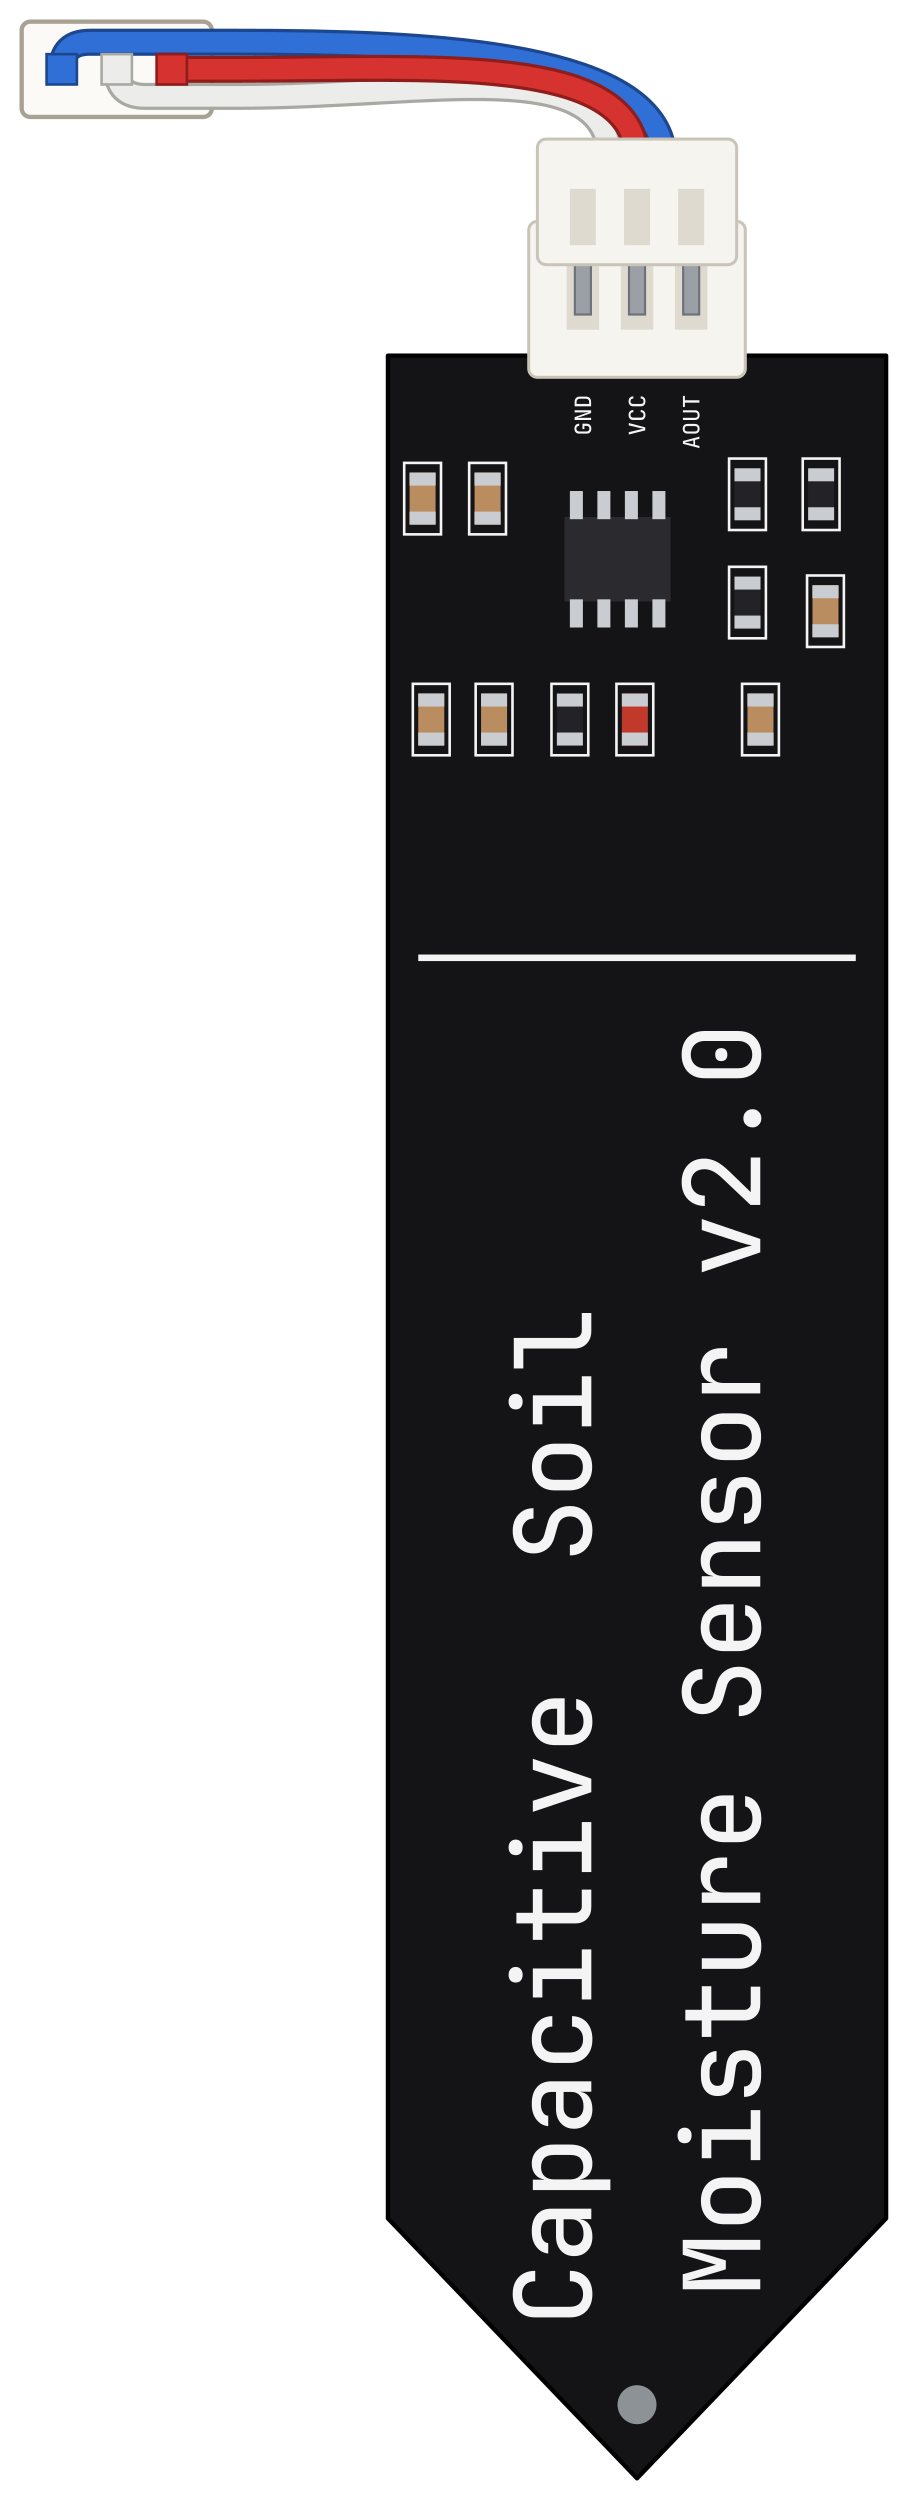
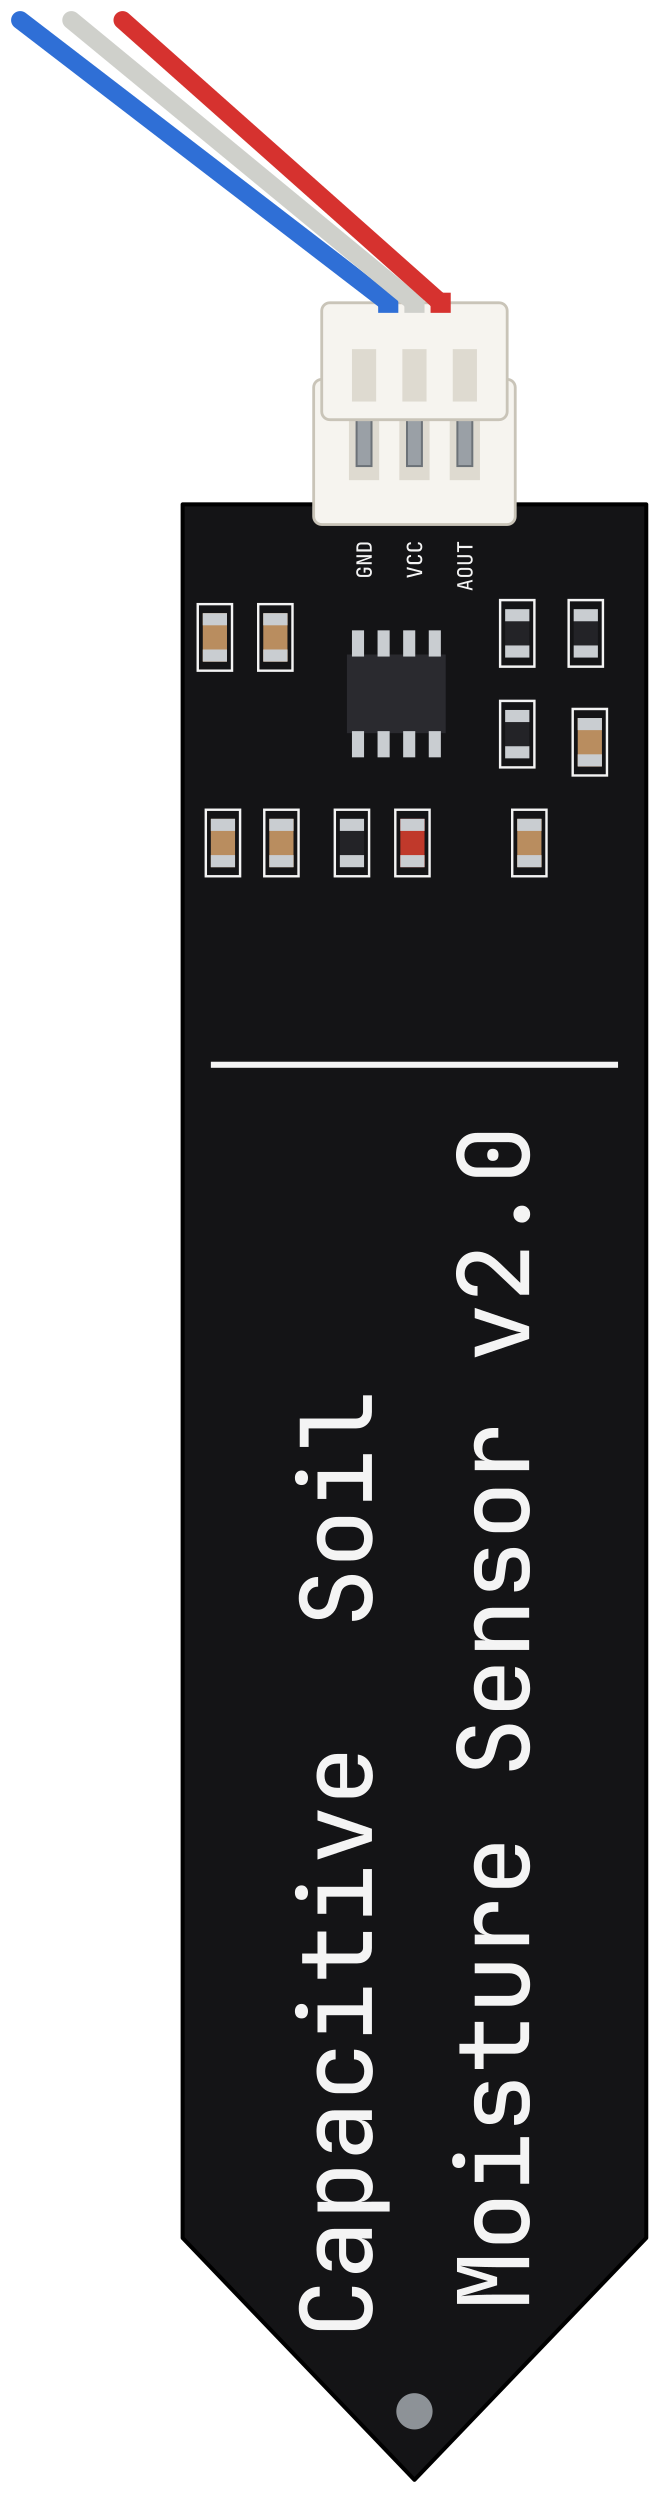
- <svg xmlns="http://www.w3.org/2000/svg" version="1.1" width="41.91mm" height="115.42mm" viewBox="0 0 41.91 115.42">
+ <svg xmlns="http://www.w3.org/2000/svg" version="1.1" width="33.06mm" height="124.02mm" viewBox="0 0 33.06 124.02">
  <g id="breadboard">
-     <g transform="translate(-66.09,-48.78)">
-       <g transform="translate(83,164.2) rotate(-90)">
+     <g transform="translate(-67.94,-50.98)">
+       <g transform="translate(76,175) rotate(-90)">
        <path d="M1 12.5L13 1H99V24H13Z" fill="#141416" stroke="#000000" stroke-width="0.2" stroke-linejoin="round" />
        <circle cx="4.4" cy="12.5" r="0.9" fill="#8d9297" />
        <path d="M9.51 10.44Q9.01 10.44 8.72 10.16Q8.43 9.88 8.43 9.4V7.8Q8.43 7.32 8.72 7.04Q9.01 6.76 9.51 6.76Q10 6.76 10.29 7.04Q10.58 7.32 10.58 7.8H10.1Q10.1 7.51 9.94 7.35Q9.78 7.19 9.51 7.19Q9.23 7.19 9.07 7.35Q8.92 7.51 8.92 7.8V9.4Q8.92 9.69 9.07 9.85Q9.23 10.01 9.51 10.01Q9.78 10.01 9.94 9.85Q10.1 9.69 10.1 9.4H10.58Q10.58 9.88 10.29 10.16Q10 10.44 9.51 10.44ZM12.16 10.44Q11.74 10.44 11.5 10.2Q11.26 9.97 11.26 9.59Q11.26 9.22 11.51 8.99Q11.76 8.76 12.17 8.76H12.96V8.55Q12.96 8.06 12.41 8.06Q12.17 8.06 12.02 8.15Q11.87 8.24 11.86 8.4H11.38Q11.41 8.07 11.68 7.86Q11.95 7.64 12.41 7.64Q12.91 7.64 13.18 7.88Q13.45 8.11 13.45 8.54V10.39H12.97V9.89H12.96Q12.93 10.14 12.72 10.29Q12.5 10.44 12.16 10.44ZM12.29 10.03Q12.6 10.03 12.78 9.88Q12.96 9.73 12.96 9.47V9.11H12.22Q12.01 9.11 11.88 9.24Q11.75 9.36 11.75 9.57Q11.75 9.78 11.89 9.91Q12.03 10.03 12.29 10.03ZM14.31 11.27V7.69H14.79V8.21H14.8Q14.84 7.95 15.03 7.8Q15.23 7.64 15.53 7.64Q15.93 7.64 16.17 7.92Q16.41 8.19 16.41 8.65V9.42Q16.41 9.89 16.17 10.17Q15.93 10.44 15.53 10.44Q15.23 10.44 15.04 10.29Q14.84 10.13 14.8 9.87H14.79L14.8 10.49V11.27ZM15.36 10.02Q15.63 10.02 15.78 9.88Q15.93 9.74 15.93 9.42V8.66Q15.93 8.35 15.78 8.21Q15.63 8.07 15.36 8.07Q15.1 8.07 14.95 8.23Q14.8 8.39 14.8 8.68V9.4Q14.8 9.69 14.95 9.85Q15.1 10.02 15.36 10.02ZM18.04 10.44Q17.62 10.44 17.38 10.2Q17.14 9.97 17.14 9.59Q17.14 9.22 17.39 8.99Q17.64 8.76 18.05 8.76H18.84V8.55Q18.84 8.06 18.29 8.06Q18.05 8.06 17.9 8.15Q17.75 8.24 17.74 8.4H17.26Q17.29 8.07 17.56 7.86Q17.83 7.64 18.29 7.64Q18.79 7.64 19.06 7.88Q19.33 8.11 19.33 8.54V10.39H18.85V9.89H18.84Q18.81 10.14 18.6 10.29Q18.38 10.44 18.04 10.44ZM18.17 10.03Q18.48 10.03 18.66 9.88Q18.84 9.73 18.84 9.47V9.11H18.1Q17.89 9.11 17.76 9.24Q17.63 9.36 17.63 9.57Q17.63 9.78 17.77 9.91Q17.91 10.03 18.17 10.03ZM21.27 10.44Q20.77 10.44 20.48 10.16Q20.18 9.88 20.18 9.4V8.68Q20.18 8.2 20.48 7.92Q20.77 7.64 21.27 7.64Q21.74 7.64 22.04 7.9Q22.33 8.15 22.34 8.59H21.86Q21.85 8.34 21.69 8.21Q21.53 8.07 21.27 8.07Q20.99 8.07 20.83 8.23Q20.66 8.39 20.66 8.68V9.4Q20.66 9.69 20.83 9.85Q20.99 10.01 21.27 10.01Q21.53 10.01 21.69 9.87Q21.85 9.74 21.86 9.5H22.34Q22.33 9.93 22.04 10.19Q21.74 10.44 21.27 10.44ZM23.11 10.39V9.95H24.05V8.13H23.2V7.69H24.54V9.95H25.42V10.39ZM24.25 7.22Q24.08 7.22 23.98 7.13Q23.89 7.05 23.89 6.9Q23.89 6.75 23.98 6.66Q24.08 6.57 24.25 6.57Q24.41 6.57 24.51 6.66Q24.61 6.75 24.61 6.9Q24.61 7.05 24.51 7.13Q24.41 7.22 24.25 7.22ZM27.38 10.39Q27.03 10.39 26.83 10.19Q26.62 9.99 26.62 9.65V8.13H25.86V7.69H26.62V6.93H27.11V7.69H28.2V8.13H27.11V9.65Q27.11 9.78 27.19 9.86Q27.26 9.95 27.39 9.95H28.18V10.39ZM28.99 10.39V9.95H29.93V8.13H29.08V7.69H30.42V9.95H31.3V10.39ZM30.13 7.22Q29.96 7.22 29.86 7.13Q29.77 7.05 29.77 6.9Q29.77 6.75 29.86 6.66Q29.96 6.57 30.13 6.57Q30.3 6.57 30.39 6.66Q30.49 6.75 30.49 6.9Q30.49 7.05 30.39 7.13Q30.3 7.22 30.13 7.22ZM32.68 10.39 31.77 7.69H32.28L32.85 9.46Q32.9 9.62 32.94 9.77Q32.98 9.92 33 10.01Q33.02 9.92 33.05 9.77Q33.09 9.62 33.14 9.46L33.71 7.69H34.22L33.3 10.39ZM35.93 10.44Q35.44 10.44 35.15 10.15Q34.85 9.86 34.85 9.36V8.72Q34.85 8.22 35.15 7.93Q35.44 7.64 35.93 7.64Q36.25 7.64 36.5 7.77Q36.74 7.9 36.87 8.14Q37.01 8.37 37.01 8.68V9.16H35.33V9.4Q35.33 9.69 35.49 9.86Q35.65 10.03 35.93 10.03Q36.17 10.03 36.32 9.94Q36.47 9.85 36.5 9.69H36.98Q36.93 10.04 36.65 10.24Q36.36 10.44 35.93 10.44ZM35.33 8.68V8.81H36.53V8.68Q36.53 8.37 36.38 8.2Q36.22 8.04 35.93 8.04Q35.64 8.04 35.48 8.2Q35.33 8.37 35.33 8.68ZM44.77 10.44Q44.24 10.44 43.93 10.16Q43.61 9.88 43.61 9.4H44.1Q44.1 9.68 44.28 9.84Q44.46 10.01 44.77 10.01Q45.06 10.01 45.24 9.84Q45.41 9.68 45.41 9.4Q45.41 9.2 45.3 9.04Q45.19 8.89 44.98 8.84L44.45 8.69Q44.1 8.6 43.9 8.34Q43.7 8.08 43.7 7.73Q43.7 7.44 43.83 7.22Q43.96 7 44.19 6.88Q44.43 6.76 44.74 6.76Q45.05 6.76 45.29 6.88Q45.52 7 45.66 7.22Q45.79 7.43 45.79 7.72H45.31Q45.31 7.48 45.15 7.34Q44.99 7.19 44.74 7.19Q44.48 7.19 44.33 7.34Q44.17 7.48 44.17 7.72Q44.17 7.91 44.27 8.04Q44.38 8.17 44.56 8.22L45.11 8.37Q45.48 8.47 45.68 8.74Q45.89 9.02 45.89 9.4Q45.89 9.72 45.75 9.95Q45.61 10.18 45.36 10.31Q45.11 10.44 44.77 10.44ZM47.69 10.43Q47.2 10.43 46.9 10.14Q46.61 9.86 46.61 9.35V8.73Q46.61 8.22 46.9 7.94Q47.2 7.65 47.69 7.65Q48.18 7.65 48.48 7.94Q48.77 8.22 48.77 8.73V9.35Q48.77 9.86 48.48 10.14Q48.18 10.43 47.69 10.43ZM47.69 10Q47.96 10 48.12 9.85Q48.28 9.69 48.28 9.39V8.69Q48.28 8.39 48.12 8.23Q47.96 8.08 47.69 8.08Q47.42 8.08 47.26 8.23Q47.1 8.39 47.1 8.69V9.39Q47.1 9.69 47.26 9.85Q47.42 10 47.69 10ZM49.57 10.39V9.95H50.51V8.13H49.66V7.69H51V9.95H51.88V10.39ZM50.71 7.22Q50.54 7.22 50.44 7.13Q50.35 7.05 50.35 6.9Q50.35 6.75 50.44 6.66Q50.54 6.57 50.71 6.57Q50.87 6.57 50.97 6.66Q51.07 6.75 51.07 6.9Q51.07 7.05 50.97 7.13Q50.87 7.22 50.71 7.22ZM53.97 10.39Q53.6 10.39 53.38 10.17Q53.16 9.96 53.16 9.6V7.25H52.24V6.81H53.65V9.59Q53.65 9.76 53.74 9.85Q53.83 9.95 53.99 9.95H54.8V10.39Z" fill="#f4f4f4" />
        <path d="M9.73 18.19V14.61H10.42L10.86 16.15L11.32 14.61H12.01V18.19H11.55V16.55Q11.55 16.29 11.56 15.97Q11.57 15.66 11.58 15.34Q11.6 15.02 11.62 14.77L11.06 16.6H10.65L10.11 14.81Q10.15 15.17 10.17 15.61Q10.19 16.05 10.19 16.55V18.19ZM13.81 18.23Q13.32 18.23 13.02 17.94Q12.73 17.66 12.73 17.15V16.53Q12.73 16.02 13.02 15.74Q13.32 15.45 13.81 15.45Q14.3 15.45 14.6 15.74Q14.89 16.02 14.89 16.53V17.15Q14.89 17.66 14.6 17.94Q14.3 18.23 13.81 18.23ZM13.81 17.8Q14.08 17.8 14.24 17.65Q14.4 17.49 14.4 17.19V16.49Q14.4 16.19 14.24 16.03Q14.08 15.88 13.81 15.88Q13.54 15.88 13.38 16.03Q13.22 16.19 13.22 16.49V17.19Q13.22 17.49 13.38 17.65Q13.54 17.8 13.81 17.8ZM15.69 18.19V17.75H16.63V15.93H15.78V15.49H17.12V17.75H18V18.19ZM16.83 15.02Q16.66 15.02 16.56 14.93Q16.47 14.85 16.47 14.7Q16.47 14.55 16.56 14.46Q16.66 14.37 16.83 14.37Q17 14.37 17.09 14.46Q17.19 14.55 17.19 14.7Q17.19 14.85 17.09 14.93Q17 15.02 16.83 15.02ZM19.58 18.23Q19.12 18.23 18.87 18.02Q18.61 17.82 18.61 17.44H19.09Q19.09 17.62 19.22 17.72Q19.35 17.82 19.58 17.82H19.8Q20.04 17.82 20.17 17.72Q20.3 17.62 20.3 17.43Q20.3 17.1 19.97 17.06L19.25 16.96Q18.96 16.91 18.8 16.72Q18.65 16.53 18.65 16.22Q18.65 15.86 18.89 15.66Q19.14 15.45 19.58 15.45H19.79Q20.2 15.45 20.46 15.65Q20.71 15.85 20.73 16.17H20.24Q20.23 16.03 20.11 15.94Q19.99 15.85 19.79 15.85H19.58Q19.36 15.85 19.24 15.95Q19.12 16.05 19.12 16.21Q19.12 16.48 19.39 16.52L20.07 16.62Q20.77 16.71 20.77 17.43Q20.77 17.81 20.52 18.02Q20.26 18.23 19.8 18.23ZM22.9 18.19Q22.55 18.19 22.35 17.99Q22.14 17.79 22.14 17.45V15.93H21.38V15.49H22.14V14.73H22.63V15.49H23.72V15.93H22.63V17.45Q22.63 17.58 22.71 17.66Q22.78 17.75 22.91 17.75H23.7V18.19ZM25.57 18.24Q25.09 18.24 24.81 17.96Q24.52 17.68 24.52 17.2V15.49H25.01V17.2Q25.01 17.48 25.16 17.65Q25.31 17.81 25.57 17.81Q25.83 17.81 25.98 17.65Q26.13 17.48 26.13 17.2V15.49H26.62V17.2Q26.62 17.68 26.33 17.96Q26.05 18.24 25.57 18.24ZM27.57 18.19V15.49H28.05V16.01H28.05Q28.09 15.75 28.28 15.6Q28.47 15.44 28.78 15.44Q29.2 15.44 29.43 15.7Q29.66 15.96 29.66 16.42V16.66H29.18V16.43Q29.18 15.87 28.62 15.87Q28.34 15.87 28.2 16.03Q28.05 16.19 28.05 16.49V18.19ZM31.45 18.24Q30.96 18.24 30.67 17.95Q30.37 17.66 30.37 17.16V16.52Q30.37 16.02 30.67 15.73Q30.96 15.44 31.45 15.44Q31.77 15.44 32.02 15.57Q32.26 15.7 32.39 15.94Q32.53 16.17 32.53 16.48V16.96H30.85V17.2Q30.85 17.49 31.01 17.66Q31.17 17.83 31.45 17.83Q31.69 17.83 31.84 17.74Q31.99 17.65 32.02 17.49H32.5Q32.45 17.84 32.17 18.04Q31.88 18.24 31.45 18.24ZM30.85 16.48V16.61H32.05V16.48Q32.05 16.17 31.9 16Q31.74 15.84 31.45 15.84Q31.16 15.84 31 16Q30.85 16.17 30.85 16.48ZM37.35 18.24Q36.82 18.24 36.51 17.96Q36.19 17.68 36.19 17.2H36.68Q36.68 17.48 36.86 17.64Q37.04 17.81 37.35 17.81Q37.64 17.81 37.82 17.64Q37.99 17.48 37.99 17.2Q37.99 17 37.88 16.84Q37.77 16.69 37.56 16.64L37.03 16.49Q36.68 16.4 36.48 16.14Q36.28 15.88 36.28 15.53Q36.28 15.24 36.41 15.02Q36.54 14.8 36.77 14.68Q37.01 14.56 37.32 14.56Q37.63 14.56 37.87 14.68Q38.1 14.8 38.24 15.02Q38.37 15.23 38.37 15.52H37.89Q37.89 15.28 37.73 15.14Q37.57 14.99 37.32 14.99Q37.06 14.99 36.91 15.14Q36.75 15.28 36.75 15.52Q36.75 15.71 36.85 15.84Q36.96 15.97 37.14 16.02L37.69 16.17Q38.06 16.27 38.26 16.54Q38.47 16.82 38.47 17.2Q38.47 17.52 38.33 17.75Q38.19 17.98 37.94 18.11Q37.69 18.24 37.35 18.24ZM40.27 18.24Q39.78 18.24 39.49 17.95Q39.19 17.66 39.19 17.16V16.52Q39.19 16.02 39.49 15.73Q39.78 15.44 40.27 15.44Q40.59 15.44 40.84 15.57Q41.08 15.7 41.21 15.94Q41.35 16.17 41.35 16.48V16.96H39.67V17.2Q39.67 17.49 39.83 17.66Q39.99 17.83 40.27 17.83Q40.51 17.83 40.66 17.74Q40.81 17.65 40.84 17.49H41.32Q41.27 17.84 40.99 18.04Q40.7 18.24 40.27 18.24ZM39.67 16.48V16.61H40.87V16.48Q40.87 16.17 40.72 16Q40.56 15.84 40.27 15.84Q39.98 15.84 39.82 16Q39.67 16.17 39.67 16.48ZM42.17 18.19V15.49H42.65V16.01H42.66Q42.69 15.74 42.88 15.59Q43.07 15.44 43.38 15.44Q43.78 15.44 44.02 15.7Q44.26 15.95 44.26 16.39V18.19H43.77V16.46Q43.77 16.17 43.63 16.01Q43.48 15.86 43.22 15.86Q42.96 15.86 42.81 16.02Q42.66 16.18 42.66 16.48V18.19ZM46.04 18.23Q45.58 18.23 45.33 18.02Q45.07 17.82 45.07 17.44H45.55Q45.55 17.62 45.68 17.72Q45.81 17.82 46.04 17.82H46.26Q46.5 17.82 46.63 17.72Q46.76 17.62 46.76 17.43Q46.76 17.1 46.43 17.06L45.71 16.96Q45.42 16.91 45.26 16.72Q45.11 16.53 45.11 16.22Q45.11 15.86 45.35 15.66Q45.6 15.45 46.04 15.45H46.25Q46.66 15.45 46.92 15.65Q47.17 15.85 47.19 16.17H46.7Q46.69 16.03 46.57 15.94Q46.45 15.85 46.25 15.85H46.04Q45.82 15.85 45.7 15.95Q45.58 16.05 45.58 16.21Q45.58 16.48 45.85 16.52L46.53 16.62Q47.23 16.71 47.23 17.43Q47.23 17.81 46.98 18.02Q46.72 18.23 46.26 18.23ZM49.09 18.23Q48.6 18.23 48.3 17.94Q48.01 17.66 48.01 17.15V16.53Q48.01 16.02 48.3 15.74Q48.6 15.45 49.09 15.45Q49.58 15.45 49.88 15.74Q50.17 16.02 50.17 16.53V17.15Q50.17 17.66 49.88 17.94Q49.58 18.23 49.09 18.23ZM49.09 17.8Q49.36 17.8 49.52 17.65Q49.68 17.49 49.68 17.19V16.49Q49.68 16.19 49.52 16.03Q49.36 15.88 49.09 15.88Q48.82 15.88 48.66 16.03Q48.5 16.19 48.5 16.49V17.19Q48.5 17.49 48.66 17.65Q48.82 17.8 49.09 17.8ZM51.09 18.19V15.49H51.57V16.01H51.57Q51.61 15.75 51.8 15.6Q51.99 15.44 52.3 15.44Q52.72 15.44 52.95 15.7Q53.18 15.96 53.18 16.42V16.66H52.7V16.43Q52.7 15.87 52.14 15.87Q51.86 15.87 51.72 16.03Q51.57 16.19 51.57 16.49V18.19ZM57.6 18.19 56.68 15.49H57.2L57.77 17.26Q57.82 17.42 57.86 17.57Q57.9 17.72 57.92 17.81Q57.94 17.72 57.97 17.57Q58.01 17.42 58.06 17.26L58.63 15.49H59.14L58.22 18.19ZM59.79 18.19V17.74L61 16.46Q61.24 16.21 61.34 16.01Q61.44 15.81 61.44 15.61Q61.44 15.33 61.28 15.16Q61.11 14.99 60.84 14.99Q60.56 14.99 60.39 15.17Q60.22 15.34 60.22 15.63H59.74Q59.75 15.14 60.05 14.85Q60.35 14.56 60.84 14.56Q61.34 14.56 61.64 14.85Q61.93 15.13 61.93 15.61Q61.93 15.87 61.8 16.15Q61.66 16.43 61.33 16.77L60.38 17.75H61.98V18.19ZM63.79 18.24Q63.6 18.24 63.49 18.12Q63.37 18.01 63.37 17.84Q63.37 17.65 63.49 17.53Q63.6 17.41 63.79 17.41Q63.98 17.41 64.09 17.53Q64.21 17.65 64.21 17.84Q64.21 18.01 64.09 18.12Q63.98 18.24 63.79 18.24ZM66.73 18.24Q66.23 18.24 65.93 17.95Q65.64 17.66 65.64 17.18V15.62Q65.64 15.14 65.93 14.85Q66.23 14.56 66.73 14.56Q67.23 14.56 67.53 14.85Q67.82 15.14 67.82 15.62V17.18Q67.82 17.5 67.69 17.74Q67.55 17.97 67.31 18.11Q67.06 18.24 66.73 18.24ZM66.73 17.82Q67.01 17.82 67.19 17.64Q67.36 17.46 67.36 17.18V15.62Q67.36 15.34 67.19 15.16Q67.01 14.98 66.73 14.98Q66.45 14.98 66.27 15.16Q66.1 15.34 66.1 15.62V17.18Q66.1 17.46 66.27 17.64Q66.45 17.82 66.73 17.82ZM66.73 16.67Q66.59 16.67 66.51 16.6Q66.43 16.52 66.43 16.39Q66.43 16.25 66.51 16.18Q66.59 16.11 66.73 16.11Q66.87 16.11 66.95 16.18Q67.03 16.25 67.03 16.39Q67.03 16.52 66.95 16.6Q66.87 16.67 66.73 16.67Z" fill="#f4f4f4" />
        <line x1="71.2" y1="2.4" x2="71.2" y2="22.6" stroke="#f4f4f4" stroke-width="0.3" stroke-linecap="butt" />
        <rect x="80.55" y="2.15" width="3.3" height="1.7" fill="none" stroke="#f4f4f4" stroke-width="0.12" />
        <rect x="81" y="2.4" width="2.4" height="1.2" fill="#b98d5f" />
        <rect x="81" y="2.4" width="0.6" height="1.2" fill="#c9cdd1" />
        <rect x="82.8" y="2.4" width="0.6" height="1.2" fill="#c9cdd1" />
        <rect x="80.55" y="5.05" width="3.3" height="1.7" fill="none" stroke="#f4f4f4" stroke-width="0.12" />
        <rect x="81" y="5.3" width="2.4" height="1.2" fill="#b98d5f" />
        <rect x="81" y="5.3" width="0.6" height="1.2" fill="#c9cdd1" />
        <rect x="82.8" y="5.3" width="0.6" height="1.2" fill="#c9cdd1" />
        <rect x="80.55" y="8.55" width="3.3" height="1.7" fill="none" stroke="#f4f4f4" stroke-width="0.12" />
        <rect x="81" y="8.8" width="2.4" height="1.2" fill="#232327" />
        <rect x="81" y="8.8" width="0.6" height="1.2" fill="#c9cdd1" />
        <rect x="82.8" y="8.8" width="0.6" height="1.2" fill="#c9cdd1" />
        <rect x="80.55" y="11.55" width="3.3" height="1.7" fill="none" stroke="#f4f4f4" stroke-width="0.12" />
        <rect x="81" y="11.8" width="2.4" height="1.2" fill="#c0392b" />
        <rect x="81" y="11.8" width="0.6" height="1.2" fill="#c9cdd1" />
        <rect x="82.8" y="11.8" width="0.6" height="1.2" fill="#c9cdd1" />
        <rect x="80.55" y="17.35" width="3.3" height="1.7" fill="none" stroke="#f4f4f4" stroke-width="0.12" />
        <rect x="81" y="17.6" width="2.4" height="1.2" fill="#b98d5f" />
        <rect x="81" y="17.6" width="0.6" height="1.2" fill="#c9cdd1" />
        <rect x="82.8" y="17.6" width="0.6" height="1.2" fill="#c9cdd1" />
        <rect x="85.55" y="20.35" width="3.3" height="1.7" fill="none" stroke="#f4f4f4" stroke-width="0.12" />
        <rect x="86" y="20.6" width="2.4" height="1.2" fill="#b98d5f" />
        <rect x="86" y="20.6" width="0.6" height="1.2" fill="#c9cdd1" />
        <rect x="87.8" y="20.6" width="0.6" height="1.2" fill="#c9cdd1" />
        <rect x="90.75" y="1.75" width="3.3" height="1.7" fill="none" stroke="#f4f4f4" stroke-width="0.12" />
        <rect x="91.2" y="2" width="2.4" height="1.2" fill="#b98d5f" />
        <rect x="91.2" y="2" width="0.6" height="1.2" fill="#c9cdd1" />
        <rect x="93" y="2" width="0.6" height="1.2" fill="#c9cdd1" />
        <rect x="90.75" y="4.75" width="3.3" height="1.7" fill="none" stroke="#f4f4f4" stroke-width="0.12" />
        <rect x="91.2" y="5" width="2.4" height="1.2" fill="#b98d5f" />
        <rect x="91.2" y="5" width="0.6" height="1.2" fill="#c9cdd1" />
        <rect x="93" y="5" width="0.6" height="1.2" fill="#c9cdd1" />
        <rect x="85.95" y="16.75" width="3.3" height="1.7" fill="none" stroke="#f4f4f4" stroke-width="0.12" />
        <rect x="86.4" y="17" width="2.4" height="1.2" fill="#232327" />
        <rect x="86.4" y="17" width="0.6" height="1.2" fill="#c9cdd1" />
        <rect x="88.2" y="17" width="0.6" height="1.2" fill="#c9cdd1" />
        <rect x="90.95" y="16.75" width="3.3" height="1.7" fill="none" stroke="#f4f4f4" stroke-width="0.12" />
        <rect x="91.4" y="17" width="2.4" height="1.2" fill="#232327" />
        <rect x="91.4" y="17" width="0.6" height="1.2" fill="#c9cdd1" />
        <rect x="93.2" y="17" width="0.6" height="1.2" fill="#c9cdd1" />
        <rect x="90.95" y="20.15" width="3.3" height="1.7" fill="none" stroke="#f4f4f4" stroke-width="0.12" />
        <rect x="91.4" y="20.4" width="2.4" height="1.2" fill="#232327" />
        <rect x="91.4" y="20.4" width="0.6" height="1.2" fill="#c9cdd1" />
        <rect x="93.2" y="20.4" width="0.6" height="1.2" fill="#c9cdd1" />
        <rect x="87.65" y="9.15" width="3.9" height="4.9" fill="#2a2a2f" />
        <rect x="86.45" y="9.4" width="1.3" height="0.6" fill="#c9cdd1" />
        <rect x="91.45" y="9.4" width="1.3" height="0.6" fill="#c9cdd1" />
        <rect x="86.45" y="10.67" width="1.3" height="0.6" fill="#c9cdd1" />
        <rect x="91.45" y="10.67" width="1.3" height="0.6" fill="#c9cdd1" />
        <rect x="86.45" y="11.94" width="1.3" height="0.6" fill="#c9cdd1" />
        <rect x="91.45" y="11.94" width="1.3" height="0.6" fill="#c9cdd1" />
        <rect x="86.45" y="13.21" width="1.3" height="0.6" fill="#c9cdd1" />
        <rect x="91.45" y="13.21" width="1.3" height="0.6" fill="#c9cdd1" />
        <path d="M95.63 10.39Q95.52 10.39 95.46 10.33Q95.4 10.28 95.4 10.17V9.83Q95.4 9.72 95.46 9.67Q95.52 9.61 95.63 9.61Q95.73 9.61 95.8 9.67Q95.86 9.73 95.86 9.83H95.76Q95.76 9.77 95.72 9.73Q95.69 9.7 95.63 9.7Q95.57 9.7 95.54 9.73Q95.5 9.77 95.5 9.83V10.17Q95.5 10.23 95.54 10.27Q95.57 10.3 95.63 10.3Q95.69 10.3 95.72 10.27Q95.76 10.23 95.76 10.17V10.07H95.61V9.98H95.86V10.17Q95.86 10.27 95.8 10.33Q95.73 10.39 95.63 10.39ZM96.03 10.38V9.62H96.16L96.39 10.26Q96.39 10.24 96.39 10.2Q96.39 10.16 96.38 10.11Q96.38 10.07 96.38 10.03V9.62H96.48V10.38H96.35L96.12 9.74Q96.12 9.76 96.12 9.8Q96.12 9.84 96.13 9.89Q96.13 9.93 96.13 9.97V10.38ZM96.66 10.38V9.62H96.87Q96.94 9.62 97 9.65Q97.05 9.67 97.08 9.73Q97.11 9.78 97.11 9.85V10.15Q97.11 10.22 97.08 10.27Q97.05 10.33 97 10.35Q96.94 10.38 96.87 10.38ZM96.77 10.29H96.87Q96.93 10.29 96.97 10.25Q97.01 10.22 97.01 10.15V9.85Q97.01 9.78 96.97 9.75Q96.93 9.71 96.87 9.71H96.77Z" fill="#f4f4f4" />
        <path d="M95.55 12.88 95.36 12.12H95.47L95.59 12.63Q95.61 12.68 95.61 12.73Q95.62 12.77 95.63 12.8Q95.63 12.77 95.64 12.73Q95.65 12.68 95.66 12.63L95.78 12.12H95.89L95.69 12.88ZM96.26 12.89Q96.16 12.89 96.09 12.83Q96.03 12.78 96.03 12.67V12.33Q96.03 12.22 96.09 12.17Q96.16 12.11 96.26 12.11Q96.37 12.11 96.43 12.17Q96.49 12.23 96.49 12.33H96.39Q96.39 12.27 96.36 12.23Q96.32 12.2 96.26 12.2Q96.2 12.2 96.17 12.23Q96.14 12.27 96.14 12.33V12.67Q96.14 12.73 96.17 12.77Q96.2 12.8 96.26 12.8Q96.32 12.8 96.36 12.77Q96.39 12.73 96.39 12.67H96.49Q96.49 12.77 96.43 12.83Q96.37 12.89 96.26 12.89ZM96.89 12.89Q96.79 12.89 96.72 12.83Q96.66 12.78 96.66 12.67V12.33Q96.66 12.22 96.72 12.17Q96.79 12.11 96.89 12.11Q97 12.11 97.06 12.17Q97.12 12.23 97.12 12.33H97.02Q97.02 12.27 96.99 12.23Q96.95 12.2 96.89 12.2Q96.83 12.2 96.8 12.23Q96.77 12.27 96.77 12.33V12.67Q96.77 12.73 96.8 12.77Q96.83 12.8 96.89 12.8Q96.95 12.8 96.99 12.77Q97.02 12.73 97.02 12.67H97.12Q97.12 12.77 97.06 12.83Q97 12.89 96.89 12.89Z" fill="#f4f4f4" />
        <path d="M94.73 15.38 94.93 14.62H95.06L95.26 15.38H95.16L95.11 15.18H94.88L94.83 15.38ZM94.9 15.1H95.09L95.03 14.87Q95.02 14.81 95.01 14.76Q95 14.72 95 14.7Q94.99 14.72 94.98 14.76Q94.97 14.81 94.96 14.87ZM95.62 15.39Q95.52 15.39 95.46 15.33Q95.4 15.27 95.4 15.16V14.84Q95.4 14.73 95.46 14.67Q95.52 14.61 95.62 14.61Q95.73 14.61 95.79 14.67Q95.85 14.73 95.85 14.84V15.16Q95.85 15.27 95.79 15.33Q95.73 15.39 95.62 15.39ZM95.62 15.3Q95.68 15.3 95.72 15.27Q95.75 15.23 95.75 15.17V14.83Q95.75 14.77 95.72 14.73Q95.68 14.7 95.62 14.7Q95.57 14.7 95.53 14.73Q95.5 14.77 95.5 14.83V15.17Q95.5 15.23 95.53 15.27Q95.57 15.3 95.62 15.3ZM96.25 15.39Q96.15 15.39 96.09 15.33Q96.03 15.27 96.03 15.17V14.62H96.13V15.17Q96.13 15.23 96.16 15.27Q96.19 15.3 96.25 15.3Q96.31 15.3 96.35 15.27Q96.38 15.23 96.38 15.17V14.62H96.48V15.17Q96.48 15.28 96.42 15.33Q96.36 15.39 96.25 15.39ZM96.83 15.38V14.71H96.63V14.62H97.14V14.71H96.94V15.38Z" fill="#f4f4f4" />
        <rect x="98" y="7.5" width="7.2" height="10" fill="#f6f4ef" rx="0.4" stroke="#c9c4b8" stroke-width="0.14" />
        <rect x="100.2" y="9.25" width="5" height="1.5" fill="#dedad0" />
        <rect x="100.9" y="9.63" width="3" height="0.74" fill="#9aa0a6" stroke="#6c7278" stroke-width="0.1" />
        <rect x="100.2" y="11.75" width="5" height="1.5" fill="#dedad0" />
        <rect x="100.9" y="12.13" width="3" height="0.74" fill="#9aa0a6" stroke="#6c7278" stroke-width="0.1" />
        <rect x="100.2" y="14.25" width="5" height="1.5" fill="#dedad0" />
        <rect x="100.9" y="14.63" width="3" height="0.74" fill="#9aa0a6" stroke="#6c7278" stroke-width="0.1" />
      </g>
-       <rect x="67.09" y="49.78" width="8.78" height="4.4" fill="#fbfaf7" rx="0.4" stroke="#a8a294" stroke-width="0.2" />
-       <path d="M68.94 51.98Q68.94 50.73 70.24 50.73L77.07 50.73C86.07 50.73 96.75 51.2 96.75 56.2" fill="none" stroke="#1c478f" stroke-width="1.25" stroke-linecap="round" stroke-linejoin="round" />
-       <path d="M68.94 51.98Q68.94 50.73 70.24 50.73L77.07 50.73C86.07 50.73 96.75 51.2 96.75 56.2" fill="none" stroke="#2f6fd6" stroke-width="0.95" stroke-linecap="round" stroke-linejoin="round" />
-       <path d="M71.48 51.98Q71.48 53.23 72.78 53.23L77.07 53.23C86.07 53.23 94.25 51.2 94.25 56.2" fill="none" stroke="#a9a9a4" stroke-width="1.25" stroke-linecap="round" stroke-linejoin="round" />
-       <path d="M71.48 51.98Q71.48 53.23 72.78 53.23L77.07 53.23C86.07 53.23 94.25 51.2 94.25 56.2" fill="none" stroke="#ececea" stroke-width="0.95" stroke-linecap="round" stroke-linejoin="round" />
-       <path d="M74.02 51.98L77.07 51.98C86.07 51.98 95.5 51.2 95.5 56.2" fill="none" stroke="#8f1d1b" stroke-width="1.25" stroke-linecap="round" stroke-linejoin="round" />
-       <path d="M74.02 51.98L77.07 51.98C86.07 51.98 95.5 51.2 95.5 56.2" fill="none" stroke="#d6322f" stroke-width="0.95" stroke-linecap="round" stroke-linejoin="round" />
-       <g transform="translate(83,164.2) rotate(-90)">
+       <g transform="translate(76,175) rotate(-90)">
        <rect x="103.2" y="7.9" width="5.8" height="9.2" fill="#f6f4ef" rx="0.4" stroke="#c9c4b8" stroke-width="0.14" />
        <rect x="104.1" y="9.4" width="2.6" height="1.2" fill="#dedad0" />
        <rect x="104.1" y="11.9" width="2.6" height="1.2" fill="#dedad0" />
        <rect x="104.1" y="14.4" width="2.6" height="1.2" fill="#dedad0" />
      </g>
-       <rect x="68.24" y="51.28" width="1.4" height="1.4" fill="#2f6fd6" stroke="#1c478f" stroke-width="0.12" id="connector0pin" />
-       <rect x="70.78" y="51.28" width="1.4" height="1.4" fill="#ececea" stroke="#a9a9a4" stroke-width="0.12" id="connector1pin" />
-       <rect x="73.32" y="51.28" width="1.4" height="1.4" fill="#d6322f" stroke="#8f1d1b" stroke-width="0.12" id="connector2pin" />
+       <rect x="86.7" y="65.5" width="1" height="1" fill="#2f6fd6" id="connector0pin" />
+       <line id="connector0leg" x1="87.2" y1="66" x2="68.94" y2="51.98" fill="none" stroke="#2f6fd6" stroke-width="0.9" stroke-linecap="round" />
+       <rect x="88" y="65.5" width="1" height="1" fill="#cfd0cb" id="connector1pin" />
+       <line id="connector1leg" x1="88.5" y1="66" x2="71.48" y2="51.98" fill="none" stroke="#cfd0cb" stroke-width="0.9" stroke-linecap="round" />
+       <rect x="89.3" y="65.5" width="1" height="1" fill="#d6322f" id="connector2pin" />
+       <line id="connector2leg" x1="89.8" y1="66" x2="74.02" y2="51.98" fill="none" stroke="#d6322f" stroke-width="0.9" stroke-linecap="round" />
    </g>
  </g>
</svg>
